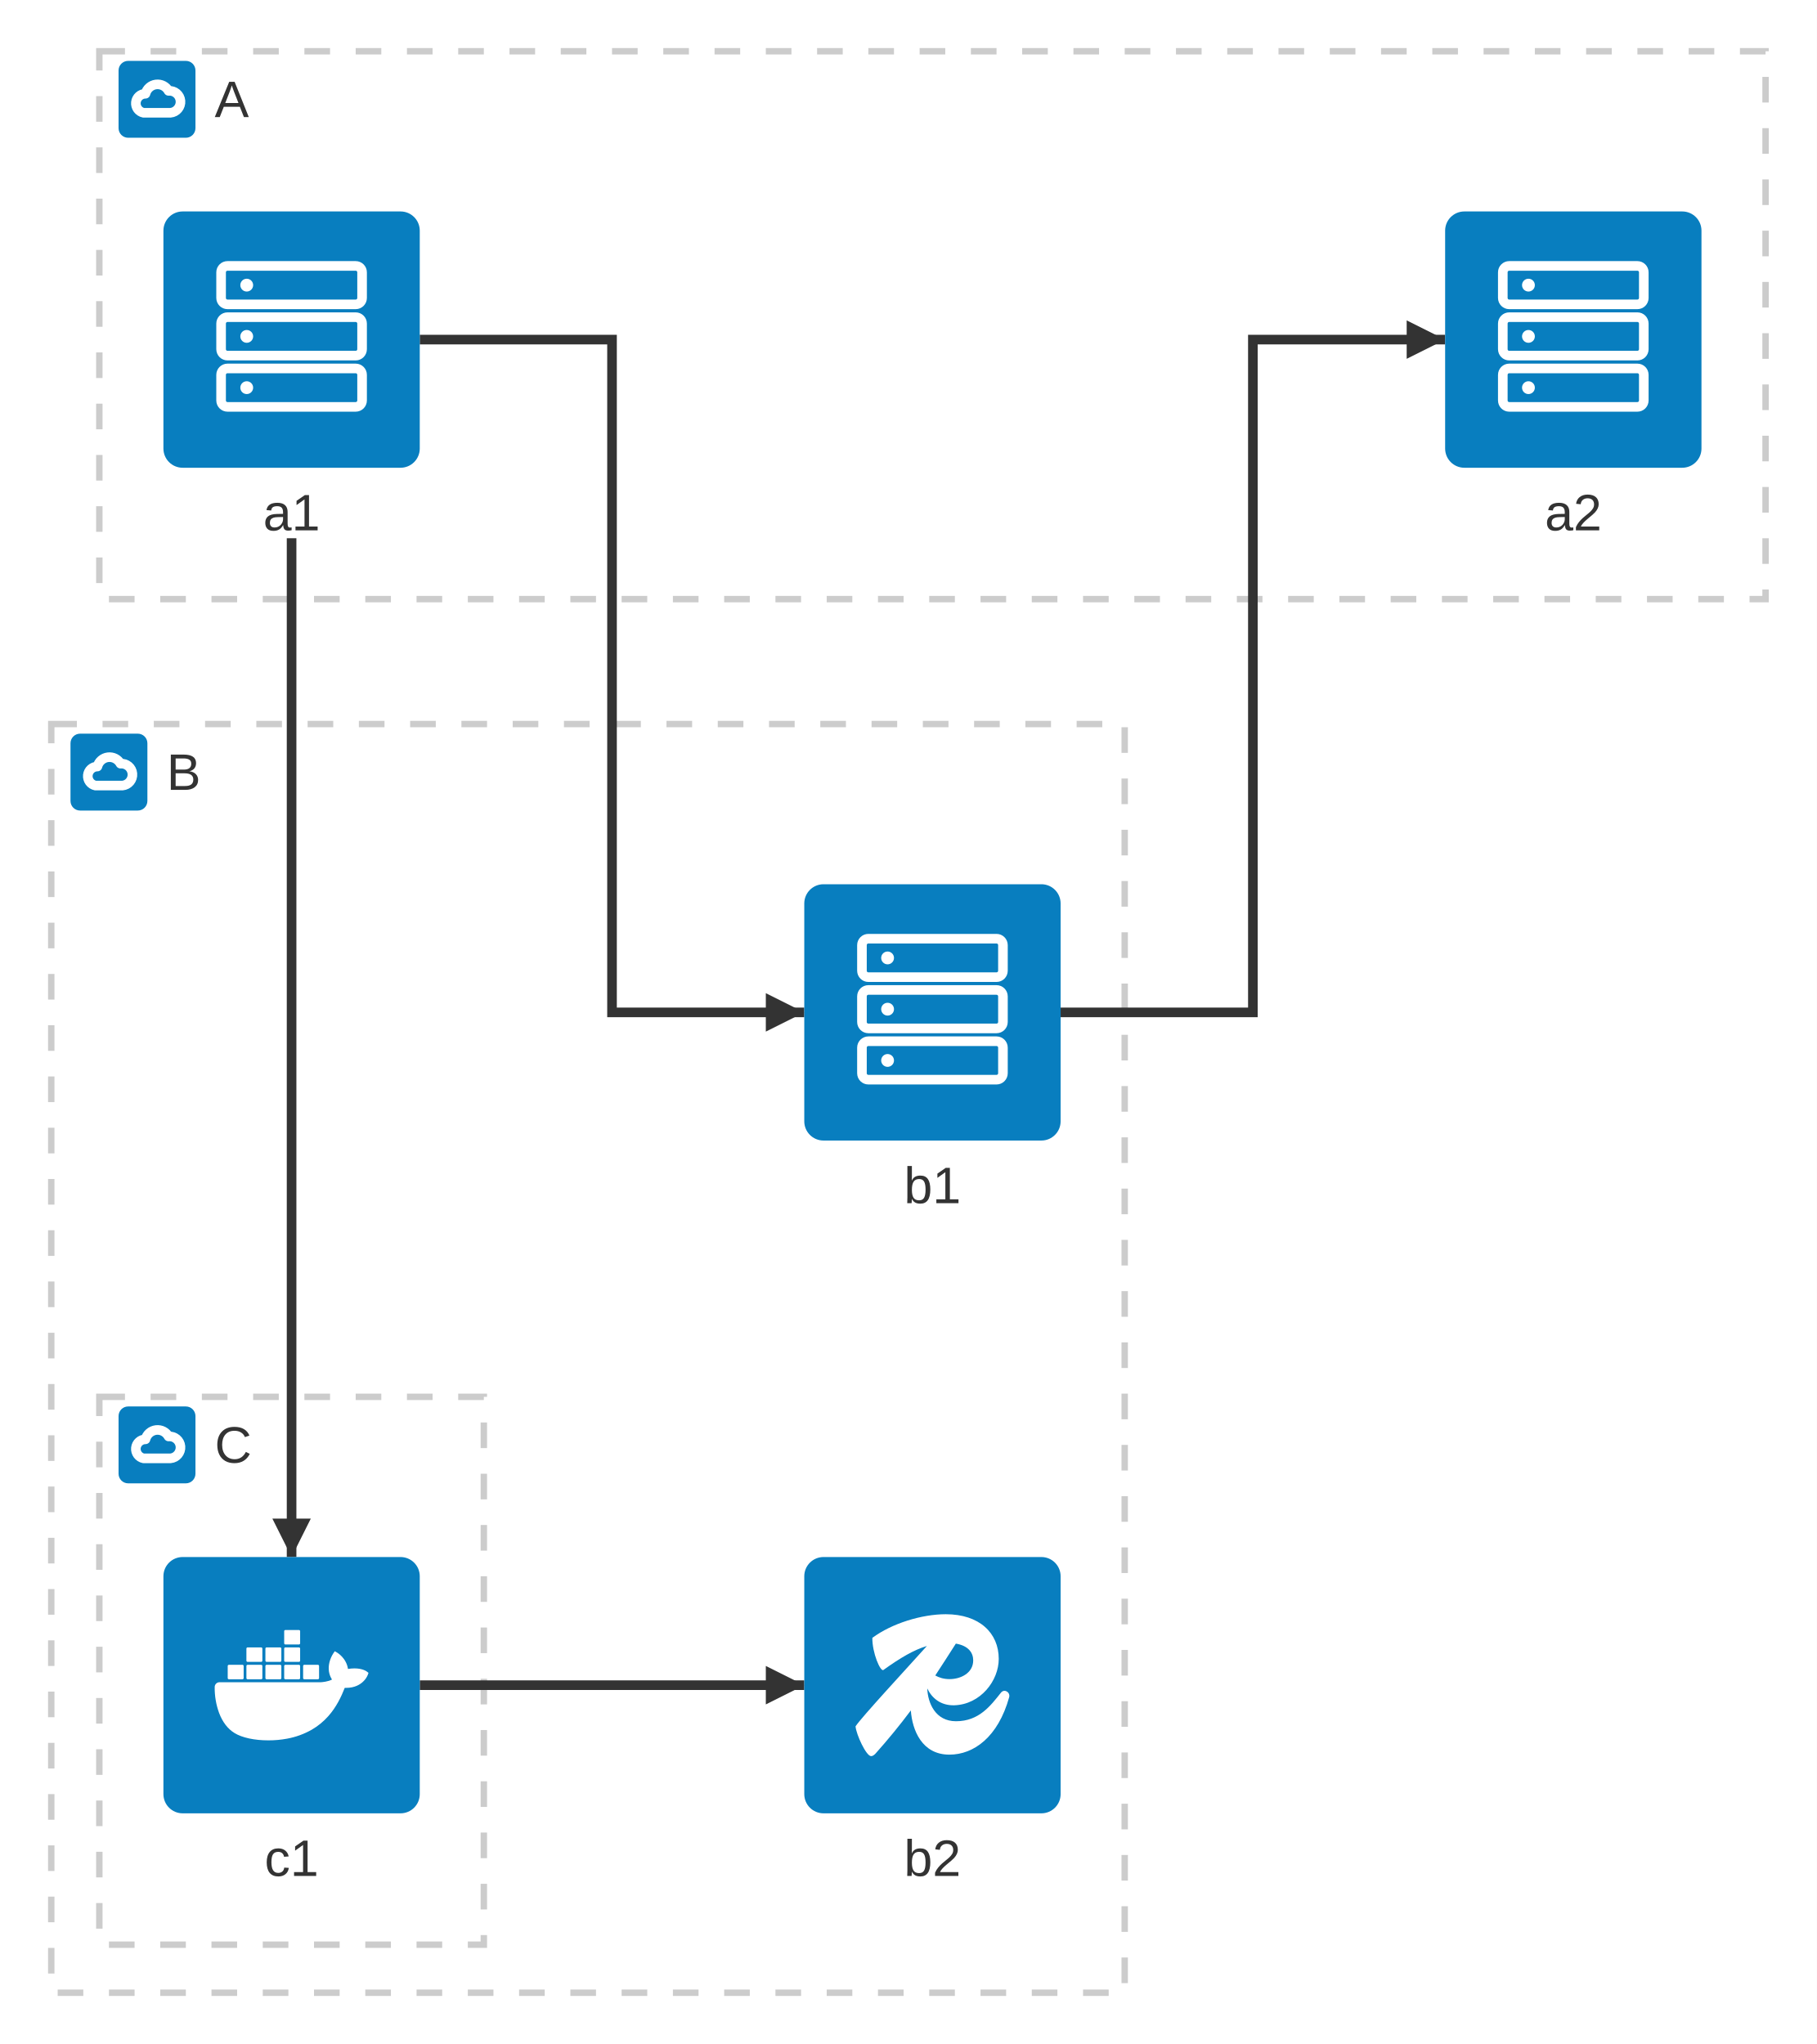
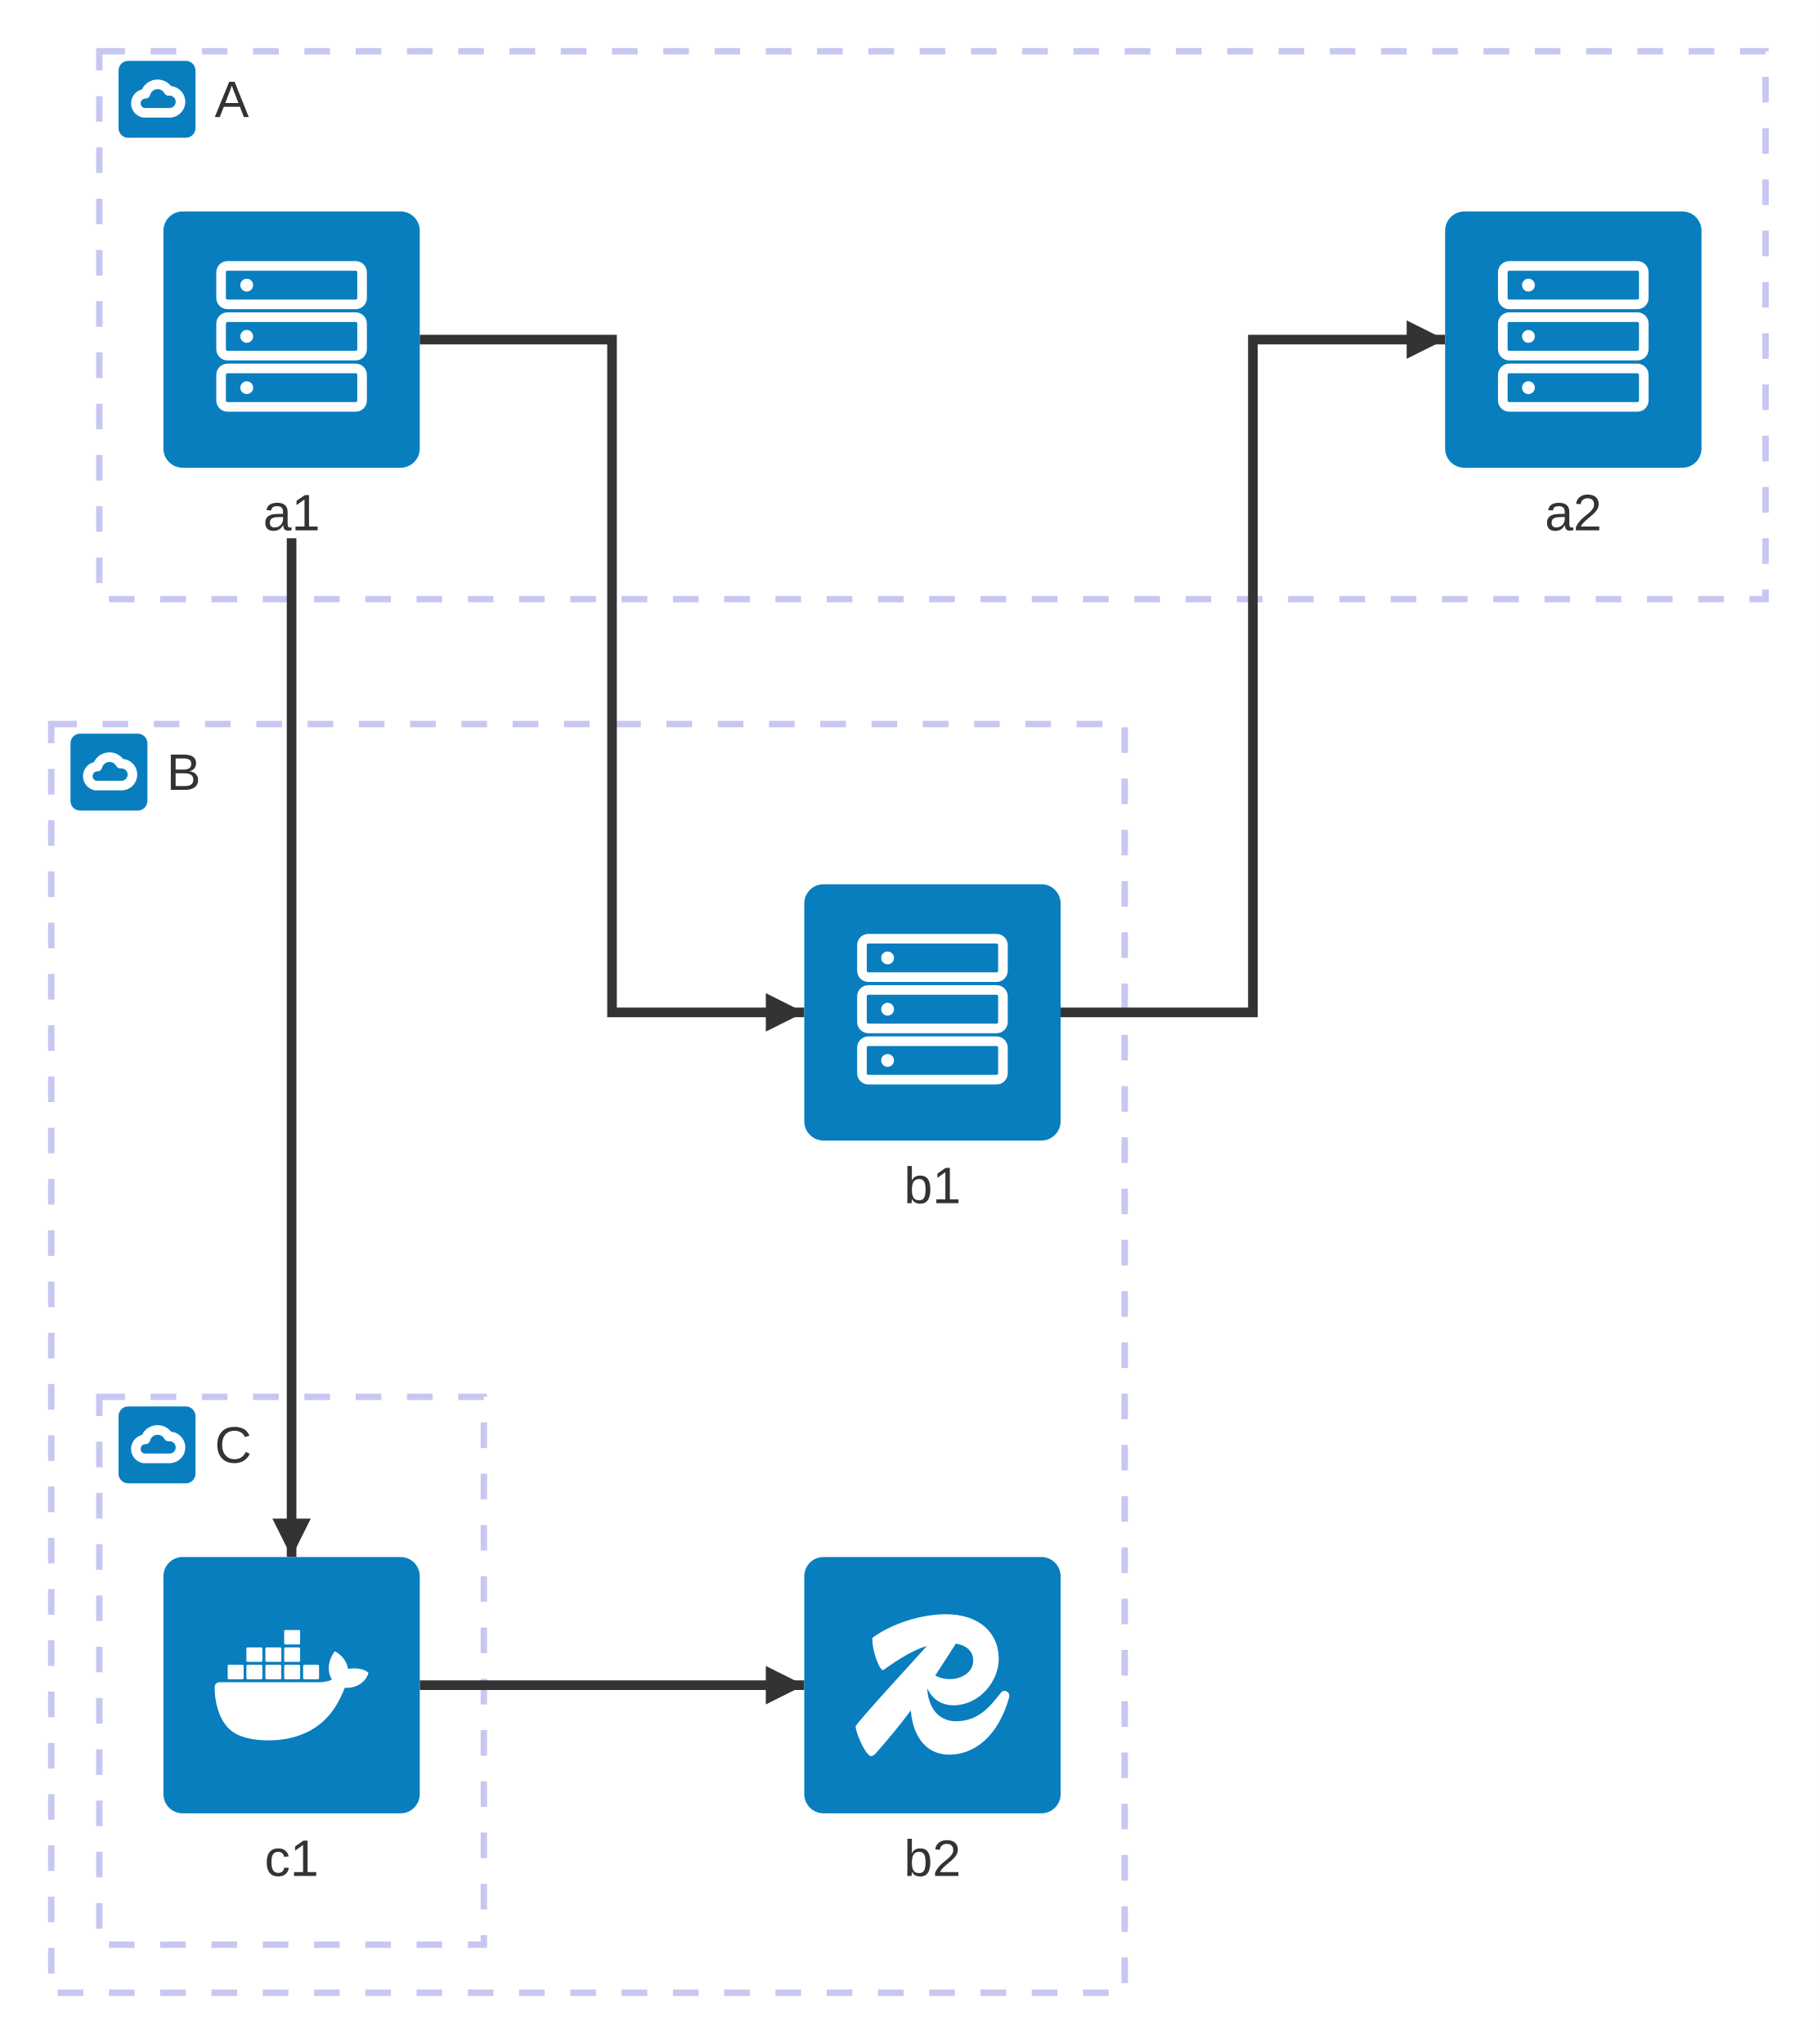
<svg xmlns="http://www.w3.org/2000/svg" id="mermaid" class="architecture" width="567" height="638" viewBox="-91 -106 567 638" role="graphics-document document" aria-roledescription="architecture">
-   <style>#mermaid{font-family:"trebuchet ms",verdana,arial,sans-serif;font-size:16px;fill:#333;}#mermaid .ai{fill:#087ebf;}#mermaid .ag{fill:none;stroke:#cccccc;stroke-width:2px;stroke-dasharray:8;}#mermaid .ae{fill:none;stroke:#333;stroke-width:3px;}#mermaid .ah{fill:#333;}#mermaid .aj{fill:#333;}#mermaid .agl{font-size:16px;}#mermaid .aw{fill:none;stroke:#fff;stroke-width:3px;stroke-linecap:round;stroke-linejoin:round;}#mermaid .awf{fill:#fff;}#mermaid .ael{font-size:14px;}</style>
+   <style>#mermaid{font-family:"trebuchet ms",verdana,arial,sans-serif;font-size:16px;fill:#333;}#mermaid .ai{fill:#087ebf;}#mermaid .ag{fill:none;stroke-dasharray:8;}#mermaid .ae{fill:none;}#mermaid .agl{font-size:16px;}#mermaid .aw{fill:none;stroke:#fff;stroke-width:3px;stroke-linecap:round;stroke-linejoin:round;}#mermaid .awf{fill:#fff;}#mermaid .ael{font-size:14px;}#mermaid .ae{stroke:#333333;}#mermaid .aj{fill:#333333;}#mermaid .ae{stroke-width:3;}#mermaid .ah{fill:#333333;}#mermaid .ag{stroke:hsl(240, 60%, 86.275%);}#mermaid .ag{stroke-width:2px;}#mermaid .aeb{fill:white;}</style>
  <rect x="-91" y="-106" width="567" height="638" fill="white" />
  <rect class="ag" x="-60" y="-90" width="520" height="171" />
  <rect class="ai" x="-54" y="-87" width="24" height="24" rx="3" />
  <path class="aw" d="M-46.2,-70.8a3,3 0 0 1 0.6,-5.94a3.9,3.9 0 0 1 7.2,-0.9a3,3 0 0 1 0.6,6.84z" />
  <text class="agl" x="-24" y="-75" text-anchor="start" dominant-baseline="central">A</text>
  <rect class="ag" x="-75" y="120" width="335" height="396" />
  <rect class="ai" x="-69" y="123" width="24" height="24" rx="3" />
  <path class="aw" d="M-61.2,139.2a3,3 0 0 1 0.6,-5.94a3.9,3.9 0 0 1 7.2,-0.9a3,3 0 0 1 0.6,6.84z" />
  <text class="agl" x="-39" y="135" text-anchor="start" dominant-baseline="central">B</text>
  <rect class="ag" x="-60" y="330" width="120" height="171" />
  <rect class="ai" x="-54" y="333" width="24" height="24" rx="3" />
  <path class="aw" d="M-46.2,349.2a3,3 0 0 1 0.6,-5.94a3.9,3.9 0 0 1 7.2,-0.9a3,3 0 0 1 0.6,6.84z" />
  <text class="agl" x="-24" y="345" text-anchor="start" dominant-baseline="central">C</text>
  <path class="ae" d="M40,0L100,0L100,210L160,210" />
  <path class="ah" d="M160,210L148,216L148,204z" />
  <path class="ae" d="M240,210L300,210L300,0L360,0" />
  <path class="ah" d="M360,0L348,6L348,-6z" />
  <path class="ae" d="M0,62L0,380" />
  <path class="ah" d="M0,380L-6,368L6,368z" />
  <path class="ae" d="M40,420L160,420" />
  <path class="ah" d="M160,420L148,426L148,414z" />
  <g class="architecture-service" id="service-a1">
    <rect class="ai" x="-40" y="-40" width="80" height="80" rx="6" />
    <rect class="aw" x="-22" y="-23" width="44" height="12" rx="2" />
    <circle class="awf" cx="-14" cy="-17" r="2" />
    <rect class="aw" x="-22" y="-7" width="44" height="12" rx="2" />
    <circle class="awf" cx="-14" cy="-1" r="2" />
    <rect class="aw" x="-22" y="9" width="44" height="12" rx="2" />
    <circle class="awf" cx="-14" cy="15" r="2" />
    <text x="0" y="54" text-anchor="middle" dominant-baseline="central">a1</text>
  </g>
  <g class="architecture-service" id="service-b1">
    <rect class="ai" x="160" y="170" width="80" height="80" rx="6" />
    <rect class="aw" x="178" y="187" width="44" height="12" rx="2" />
    <circle class="awf" cx="186" cy="193" r="2" />
    <rect class="aw" x="178" y="203" width="44" height="12" rx="2" />
    <circle class="awf" cx="186" cy="209" r="2" />
    <rect class="aw" x="178" y="219" width="44" height="12" rx="2" />
    <circle class="awf" cx="186" cy="225" r="2" />
    <text x="200" y="264" text-anchor="middle" dominant-baseline="central">b1</text>
  </g>
  <g class="architecture-service" id="service-a2">
    <rect class="ai" x="360" y="-40" width="80" height="80" rx="6" />
    <rect class="aw" x="378" y="-23" width="44" height="12" rx="2" />
    <circle class="awf" cx="386" cy="-17" r="2" />
    <rect class="aw" x="378" y="-7" width="44" height="12" rx="2" />
    <circle class="awf" cx="386" cy="-1" r="2" />
    <rect class="aw" x="378" y="9" width="44" height="12" rx="2" />
    <circle class="awf" cx="386" cy="15" r="2" />
    <text x="400" y="54" text-anchor="middle" dominant-baseline="central">a2</text>
  </g>
  <g class="architecture-service" id="service-c1">
    <rect class="ai" x="-40" y="380" width="80" height="80" rx="6" />
    <path class="awf" transform="translate(-24,396) scale(2)" d="M13.983 11.078h2.119a.186.186 0 00.186-.185V9.006a.186.186 0 00-.186-.186h-2.119a.185.185 0 00-.185.185v1.888c0 .102.083.185.185.185m-2.954-5.43h2.118a.186.186 0 00.186-.186V3.574a.186.186 0 00-.186-.185h-2.118a.185.185 0 00-.185.185v1.888c0 .102.082.185.185.185m0 2.716h2.118a.187.187 0 00.186-.186V6.29a.186.186 0 00-.186-.185h-2.118a.185.185 0 00-.185.185v1.887c0 .102.082.185.185.186m-2.93 0h2.12a.186.186 0 00.184-.186V6.29a.185.185 0 00-.185-.185H8.1a.185.185 0 00-.185.185v1.887c0 .102.083.185.185.186m-2.964 0h2.119a.186.186 0 00.185-.186V6.29a.185.185 0 00-.185-.185H5.136a.186.186 0 00-.186.185v1.887c0 .102.084.185.186.186m5.893 2.715h2.118a.186.186 0 00.186-.185V9.006a.186.186 0 00-.186-.186h-2.118a.185.185 0 00-.185.185v1.888c0 .102.082.185.185.185m-2.93 0h2.12a.185.185 0 00.184-.185V9.006a.185.185 0 00-.184-.186h-2.12a.185.185 0 00-.184.185v1.888c0 .102.083.185.185.185m-2.964 0h2.119a.185.185 0 00.185-.185V9.006a.185.185 0 00-.184-.186h-2.12a.186.186 0 00-.186.186v1.887c0 .102.084.185.186.185m-2.92 0h2.12a.185.185 0 00.184-.185V9.006a.185.185 0 00-.184-.186h-2.12a.185.185 0 00-.184.185v1.888c0 .102.082.185.185.185M23.763 9.89c-.065-.051-.672-.51-1.954-.51-.338.001-.676.03-1.01.087-.248-1.7-1.653-2.53-1.716-2.566l-.344-.199-.226.327c-.284.438-.49.922-.612 1.43-.23.97-.09 1.882.403 2.661-.595.332-1.55.413-1.744.42H.751a.751.751 0 00-.75.748 11.376 11.376 0 00.692 4.062c.545 1.428 1.355 2.48 2.41 3.124 1.18.723 3.1 1.137 5.275 1.137.983.003 1.963-.086 2.93-.266a12.248 12.248 0 003.823-1.389c.98-.567 1.86-1.288 2.61-2.136 1.252-1.418 1.998-2.997 2.553-4.4h.221c1.372 0 2.215-.549 2.68-1.009.309-.293.55-.65.707-1.046l.098-.288Z" />
    <text x="0" y="474" text-anchor="middle" dominant-baseline="central">c1</text>
  </g>
  <g class="architecture-service" id="service-b2">
    <rect class="ai" x="160" y="380" width="80" height="80" rx="6" />
    <path class="awf" transform="translate(176,396) scale(2)" d="M22.71 13.145c-1.66 2.092-3.452 4.483-7.038 4.483-3.203 0-4.397-2.825-4.48-5.12.701 1.484 2.073 2.685 4.214 2.63 4.117-.133 6.94-3.852 6.94-7.239 0-4.05-3.022-6.972-8.268-6.972-3.752 0-8.4 1.428-11.455 3.685C2.59 6.937 3.885 9.958 4.35 9.626c2.648-1.904 4.748-3.13 6.784-3.744C8.12 9.244.886 17.05 0 18.425c.1 1.261 1.66 4.648 2.424 4.648.232 0 .431-.133.664-.365a100.49 100.49 0 0 0 5.54-6.765c.222 3.104 1.748 6.898 6.014 6.898 3.819 0 7.604-2.756 9.33-8.965.2-.764-.73-1.361-1.261-.73zm-4.349-5.013c0 1.959-1.926 2.922-3.685 2.922-.941 0-1.664-.247-2.235-.568 1.051-1.592 2.092-3.225 3.21-4.973 1.972.334 2.71 1.43 2.71 2.619z" />
    <text x="200" y="474" text-anchor="middle" dominant-baseline="central">b2</text>
  </g>
</svg>
